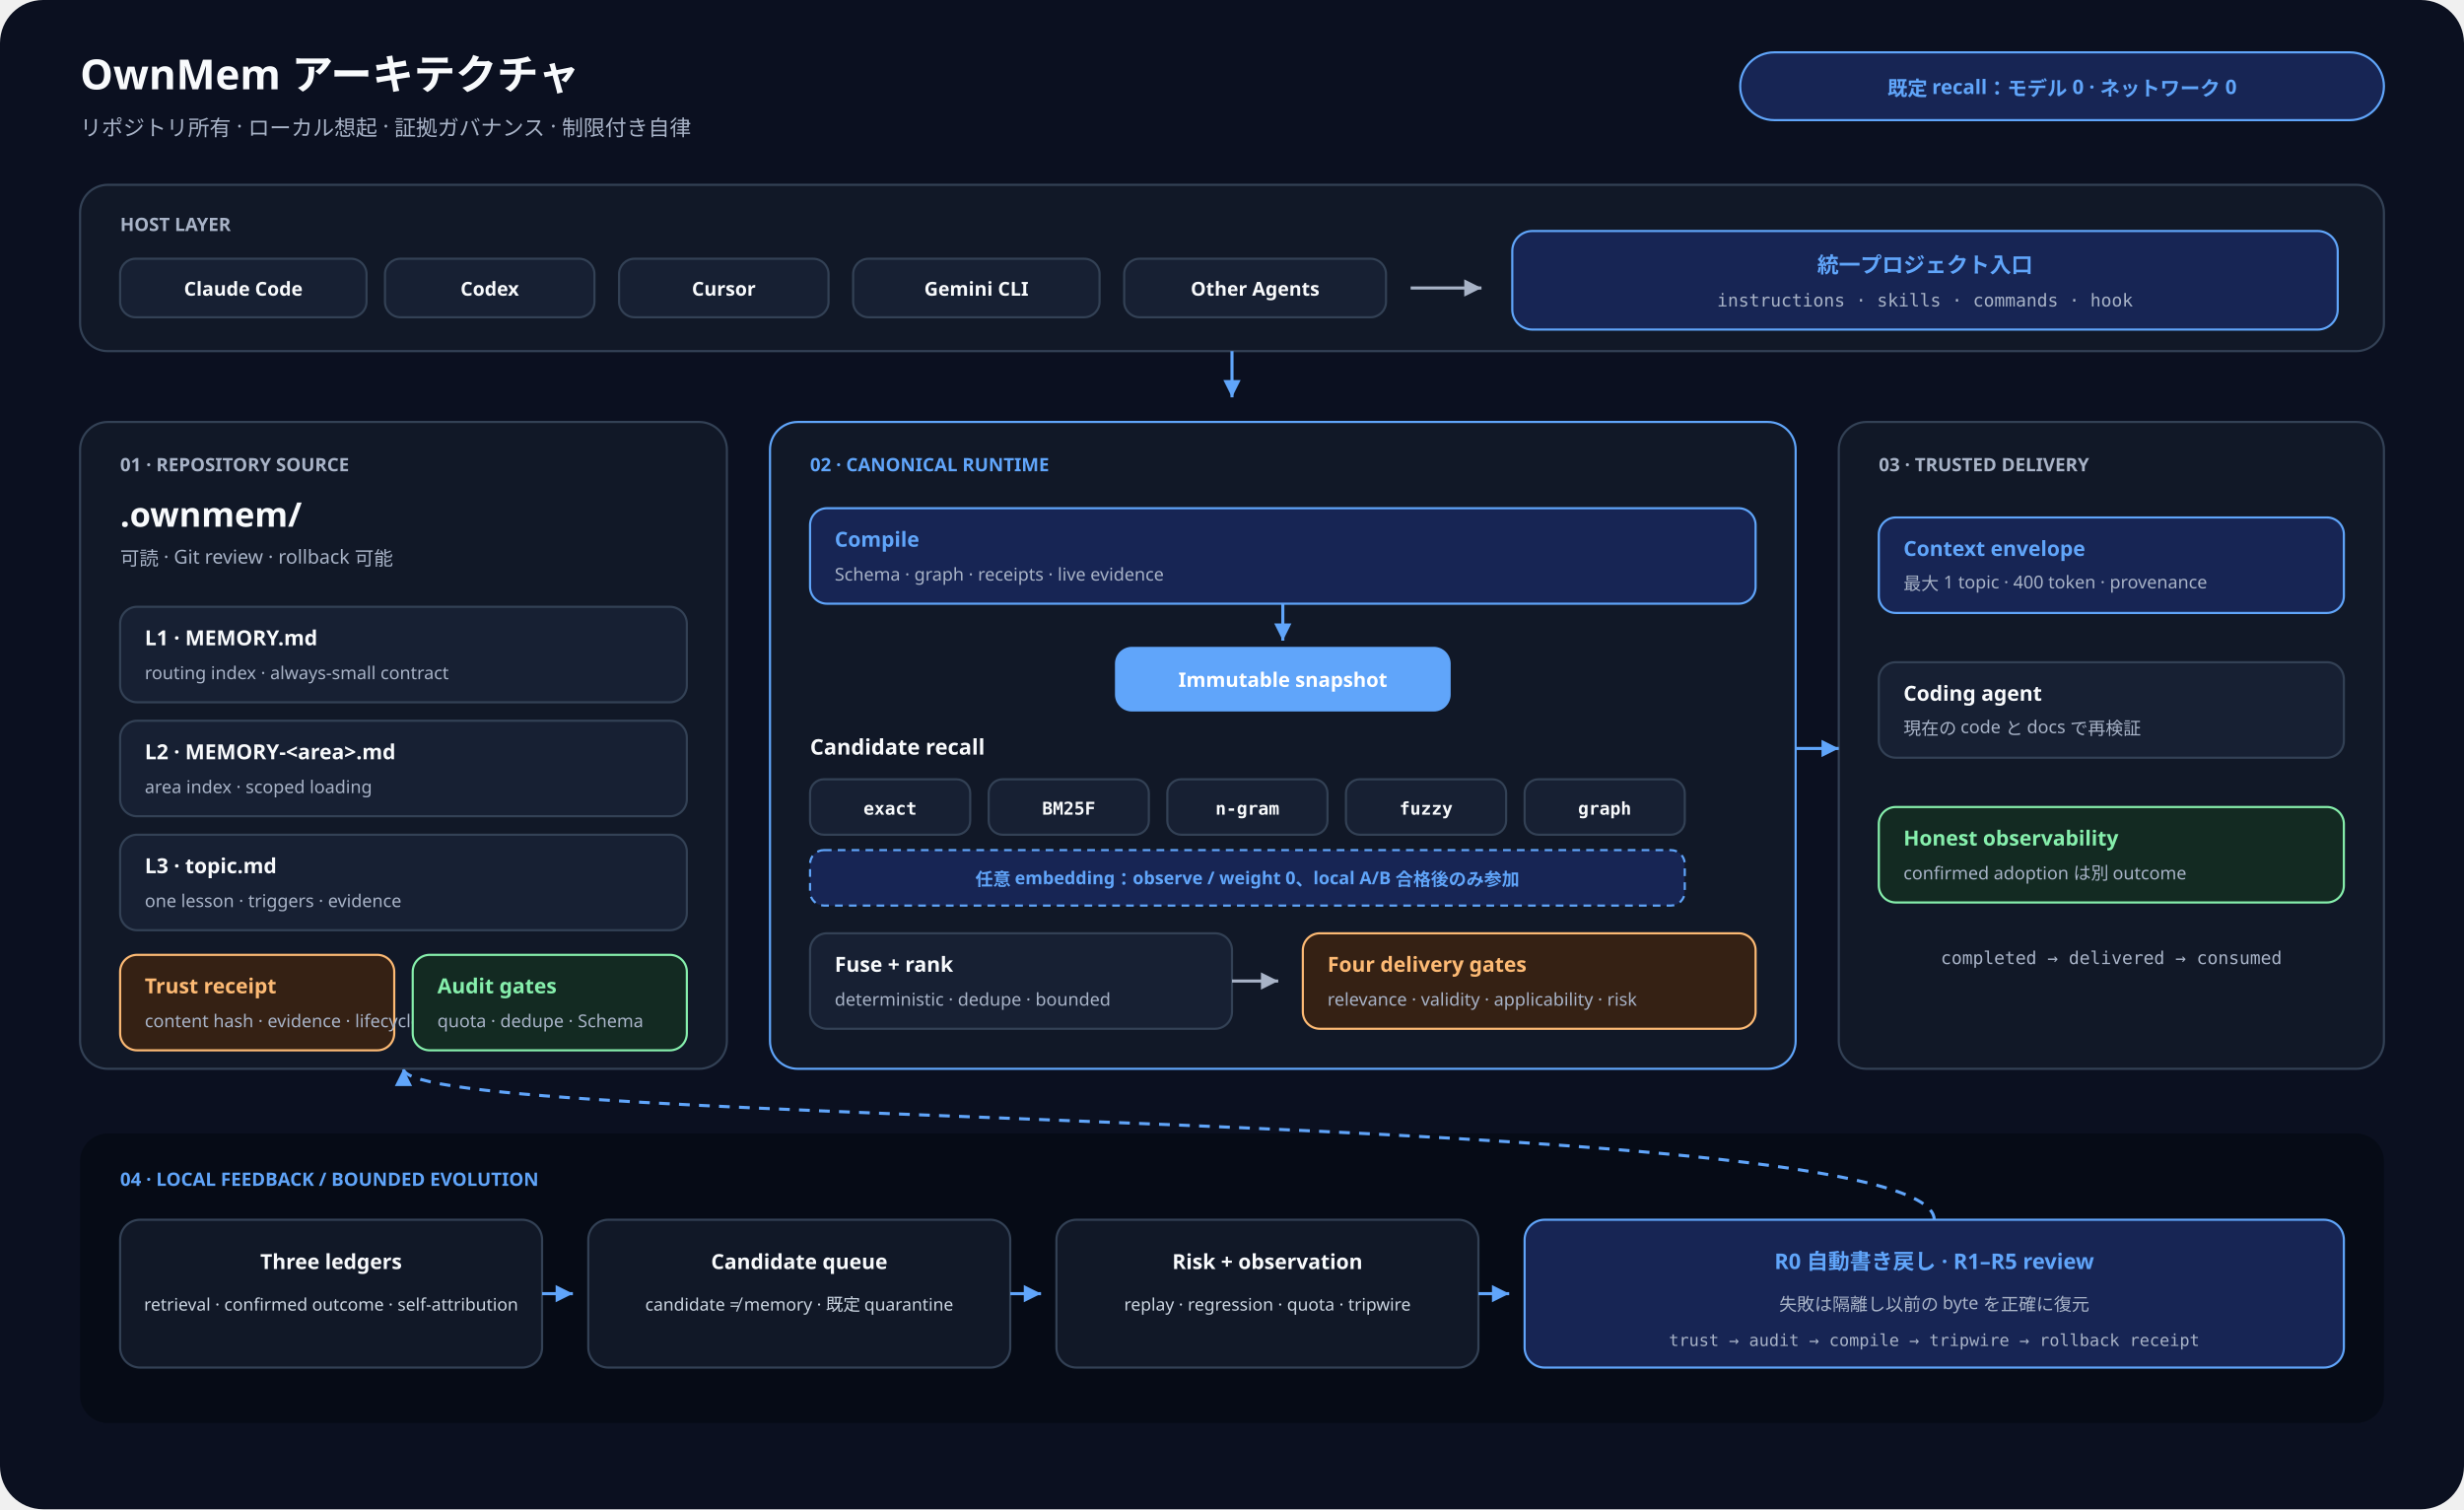
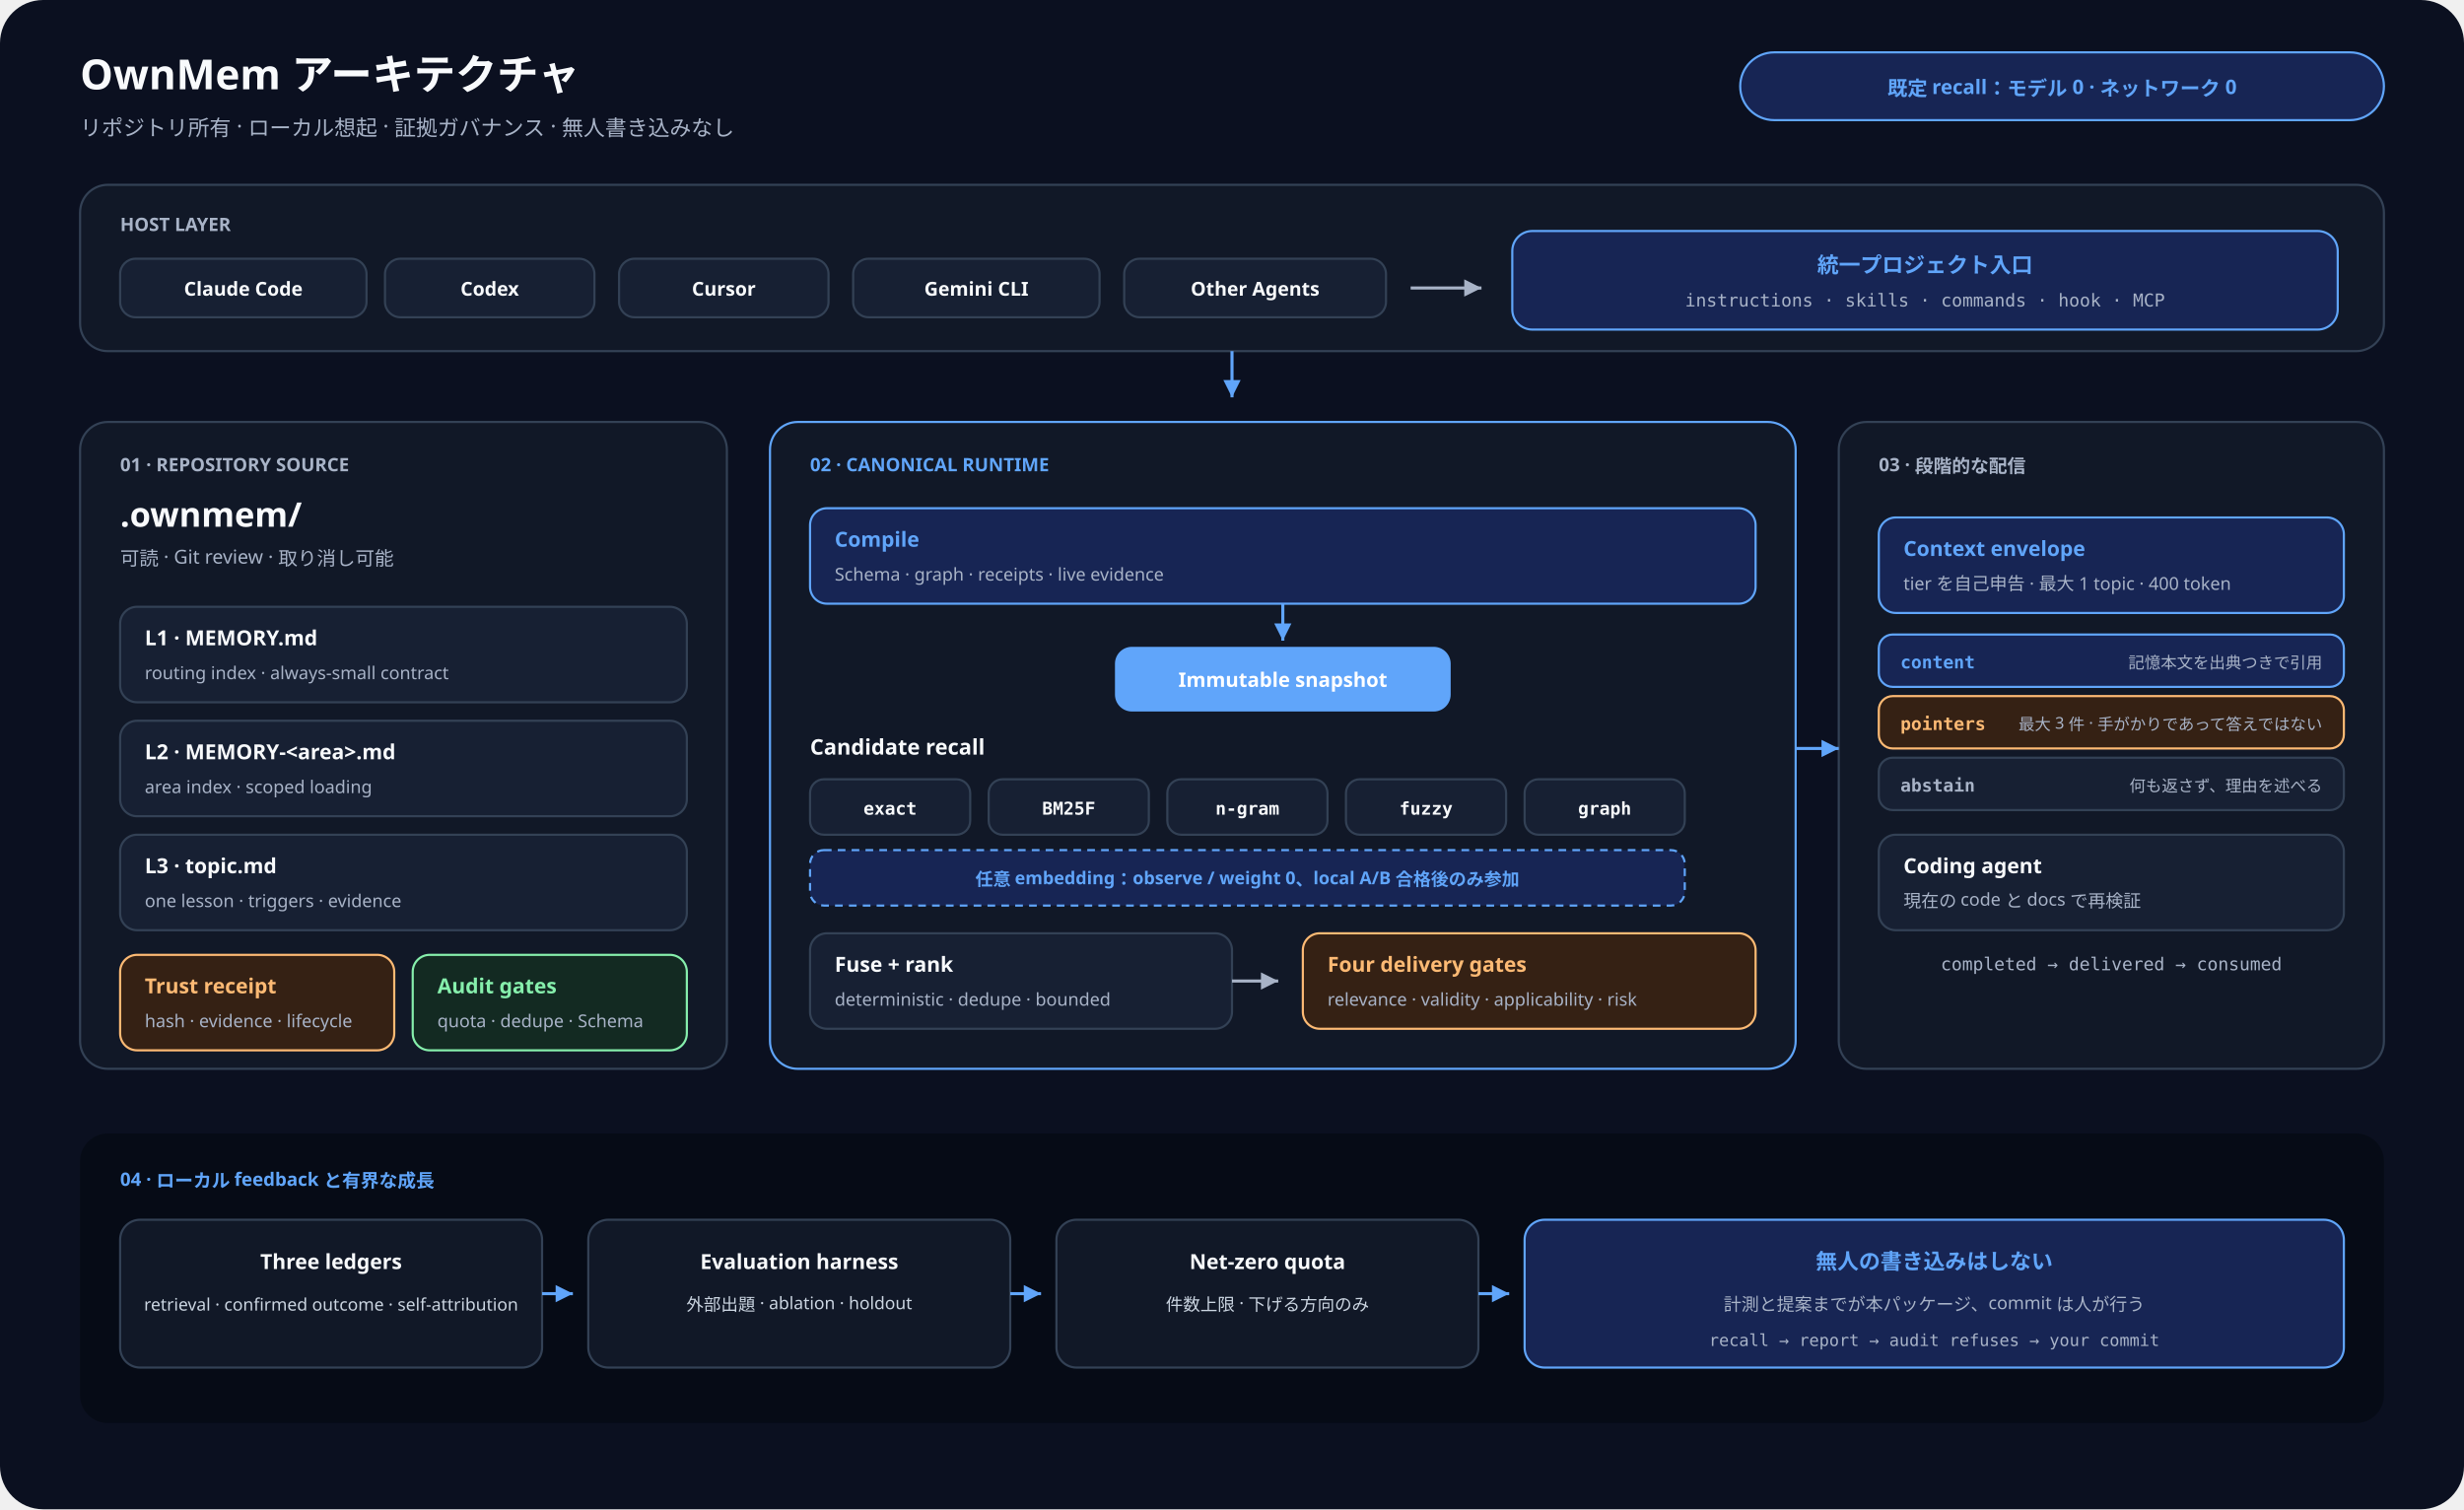
<svg xmlns="http://www.w3.org/2000/svg" viewBox="0 0 1600 980" role="img" aria-labelledby="title description" font-family="-apple-system, BlinkMacSystemFont, 'Segoe UI', 'Noto Sans', Arial, sans-serif">
  <defs>
    <marker id="arrow" viewBox="0 0 10 10" refX="8" refY="5" markerWidth="7" markerHeight="7" orient="auto-start-reverse">
      <path d="M 0 1 L 8 5 L 0 9 z" fill="#a8b3c7" />
    </marker>
    <marker id="arrowBlue" viewBox="0 0 10 10" refX="8" refY="5" markerWidth="7" markerHeight="7" orient="auto-start-reverse">
      <path d="M 0 1 L 8 5 L 0 9 z" fill="#60a5fa" />
    </marker>
  </defs>
  <rect x="0" y="0" width="1600" height="980" rx="28" fill="#0b1020" />
  <text x="52" y="58" text-anchor="start" font-size="27" font-weight="750" fill="#f8fafc">OwnMem アーキテクチャ</text>
-   <text x="52" y="88" text-anchor="start" font-size="14" font-weight="500" fill="#a8b3c7">リポジトリ所有 · ローカル想起 · 証拠ガバナンス · 制限付き自律</text>
+   <text x="52" y="88" text-anchor="start" font-size="14" font-weight="500" fill="#a8b3c7">リポジトリ所有 · ローカル想起 · 証拠ガバナンス · 無人書き込みなし</text>
  <rect x="1130" y="34" width="418" height="44" rx="22" fill="#172554" stroke="#60a5fa" stroke-width="1.4" />
  <text x="1339" y="62" text-anchor="middle" font-size="13" font-weight="650" fill="#60a5fa">既定 recall：モデル 0 · ネットワーク 0</text>
  <rect x="52" y="120" width="1496" height="108" rx="18" fill="#111827" stroke="#334155" stroke-width="1.4" />
  <text x="78" y="150" text-anchor="start" font-size="12" font-weight="750" fill="#a8b3c7">HOST LAYER</text>
  <rect x="78" y="168" width="160" height="38" rx="10" fill="#172033" stroke="#334155" stroke-width="1.4" />
  <text x="158" y="192" text-anchor="middle" font-size="12.5" font-weight="650" fill="#f8fafc">Claude Code</text>
  <rect x="250" y="168" width="136" height="38" rx="10" fill="#172033" stroke="#334155" stroke-width="1.4" />
  <text x="318" y="192" text-anchor="middle" font-size="12.5" font-weight="650" fill="#f8fafc">Codex</text>
  <rect x="402" y="168" width="136" height="38" rx="10" fill="#172033" stroke="#334155" stroke-width="1.4" />
  <text x="470" y="192" text-anchor="middle" font-size="12.5" font-weight="650" fill="#f8fafc">Cursor</text>
  <rect x="554" y="168" width="160" height="38" rx="10" fill="#172033" stroke="#334155" stroke-width="1.4" />
  <text x="634" y="192" text-anchor="middle" font-size="12.5" font-weight="650" fill="#f8fafc">Gemini CLI</text>
  <rect x="730" y="168" width="170" height="38" rx="10" fill="#172033" stroke="#334155" stroke-width="1.4" />
  <text x="815" y="192" text-anchor="middle" font-size="12.5" font-weight="650" fill="#f8fafc">Other Agents</text>
  <path d="M 916 187 L 962 187" fill="none" stroke="#a8b3c7" stroke-width="2" marker-end="url(#arrow)" />
  <rect x="982" y="150" width="536" height="64" rx="13" fill="#172554" stroke="#60a5fa" stroke-width="1.4" />
  <text x="1250" y="177" text-anchor="middle" font-size="14" font-weight="700" fill="#60a5fa">統一プロジェクト入口</text>
-   <text x="1250" y="199" text-anchor="middle" font-size="11.5" font-weight="400" font-family="ui-monospace, SFMono-Regular, Menlo, Consolas, monospace" fill="#a8b3c7">instructions · skills · commands · hook</text>
+   <text x="1250" y="199" text-anchor="middle" font-size="11.5" font-weight="400" font-family="ui-monospace, SFMono-Regular, Menlo, Consolas, monospace" fill="#a8b3c7">instructions · skills · commands · hook · MCP</text>
  <path d="M 800 228 L 800 258" fill="none" stroke="#60a5fa" stroke-width="2" marker-end="url(#arrowBlue)" />
  <rect x="52" y="274" width="420" height="420" rx="18" fill="#111827" stroke="#334155" stroke-width="1.4" />
  <text x="78" y="306" text-anchor="start" font-size="12" font-weight="750" fill="#a8b3c7">01 · REPOSITORY SOURCE</text>
  <text x="78" y="342" text-anchor="start" font-size="22" font-weight="750" fill="#f8fafc">.ownmem/</text>
-   <text x="78" y="367" text-anchor="start" font-size="12.5" font-weight="400" fill="#a8b3c7">可読 · Git review · rollback 可能</text>
+   <text x="78" y="367" text-anchor="start" font-size="12.5" font-weight="400" fill="#a8b3c7">可読 · Git review · 取り消し可能</text>
  <rect x="78" y="394" width="368" height="62" rx="11" fill="#172033" stroke="#334155" stroke-width="1.4" />
  <text x="94" y="419" text-anchor="start" font-size="13.5" font-weight="700" fill="#f8fafc">L1 · MEMORY.md</text>
  <text x="94" y="441" text-anchor="start" font-size="11.5" font-weight="400" fill="#a8b3c7">routing index · always-small contract</text>
  <rect x="78" y="468" width="368" height="62" rx="11" fill="#172033" stroke="#334155" stroke-width="1.4" />
  <text x="94" y="493" text-anchor="start" font-size="13.5" font-weight="700" fill="#f8fafc">L2 · MEMORY-&lt;area&gt;.md</text>
  <text x="94" y="515" text-anchor="start" font-size="11.5" font-weight="400" fill="#a8b3c7">area index · scoped loading</text>
  <rect x="78" y="542" width="368" height="62" rx="11" fill="#172033" stroke="#334155" stroke-width="1.4" />
  <text x="94" y="567" text-anchor="start" font-size="13.5" font-weight="700" fill="#f8fafc">L3 · topic.md</text>
  <text x="94" y="589" text-anchor="start" font-size="11.5" font-weight="400" fill="#a8b3c7">one lesson · triggers · evidence</text>
  <rect x="78" y="620" width="178" height="62" rx="11" fill="#352114" stroke="#fdba74" stroke-width="1.4" />
  <text x="94" y="645" text-anchor="start" font-size="13.5" font-weight="700" fill="#fdba74">Trust receipt</text>
-   <text x="94" y="667" text-anchor="start" font-size="11.5" font-weight="400" fill="#a8b3c7">content hash · evidence · lifecycle</text>
+   <text x="94" y="667" text-anchor="start" font-size="11.5" font-weight="400" fill="#a8b3c7">hash · evidence · lifecycle</text>
  <rect x="268" y="620" width="178" height="62" rx="11" fill="#132a22" stroke="#86efac" stroke-width="1.4" />
  <text x="284" y="645" text-anchor="start" font-size="13.5" font-weight="700" fill="#86efac">Audit gates</text>
  <text x="284" y="667" text-anchor="start" font-size="11.5" font-weight="400" fill="#a8b3c7">quota · dedupe · Schema</text>
  <rect x="500" y="274" width="666" height="420" rx="18" fill="#111827" stroke="#60a5fa" stroke-width="1.4" />
  <text x="526" y="306" text-anchor="start" font-size="12" font-weight="750" fill="#60a5fa">02 · CANONICAL RUNTIME</text>
  <rect x="526" y="330" width="614" height="62" rx="11" fill="#172554" stroke="#60a5fa" stroke-width="1.4" />
  <text x="542" y="355" text-anchor="start" font-size="13.5" font-weight="700" fill="#60a5fa">Compile</text>
  <text x="542" y="377" text-anchor="start" font-size="11.5" font-weight="400" fill="#a8b3c7">Schema · graph · receipts · live evidence</text>
  <path d="M 833 392 L 833 416" fill="none" stroke="#60a5fa" stroke-width="2" marker-end="url(#arrowBlue)" />
  <rect x="724" y="420" width="218" height="42" rx="11" fill="#60a5fa" />
  <text x="833" y="446" text-anchor="middle" font-size="13" font-weight="700" fill="#ffffff">Immutable snapshot</text>
  <text x="526" y="490" text-anchor="start" font-size="14" font-weight="700" fill="#f8fafc">Candidate recall</text>
  <rect x="526" y="506" width="104" height="36" rx="9" fill="#172033" stroke="#334155" stroke-width="1.4" />
  <text x="578" y="529" text-anchor="middle" font-size="11.5" font-weight="650" font-family="ui-monospace, SFMono-Regular, Menlo, Consolas, monospace" fill="#f8fafc">exact</text>
  <rect x="642" y="506" width="104" height="36" rx="9" fill="#172033" stroke="#334155" stroke-width="1.4" />
  <text x="694" y="529" text-anchor="middle" font-size="11.5" font-weight="650" font-family="ui-monospace, SFMono-Regular, Menlo, Consolas, monospace" fill="#f8fafc">BM25F</text>
  <rect x="758" y="506" width="104" height="36" rx="9" fill="#172033" stroke="#334155" stroke-width="1.4" />
  <text x="810" y="529" text-anchor="middle" font-size="11.5" font-weight="650" font-family="ui-monospace, SFMono-Regular, Menlo, Consolas, monospace" fill="#f8fafc">n-gram</text>
  <rect x="874" y="506" width="104" height="36" rx="9" fill="#172033" stroke="#334155" stroke-width="1.4" />
  <text x="926" y="529" text-anchor="middle" font-size="11.5" font-weight="650" font-family="ui-monospace, SFMono-Regular, Menlo, Consolas, monospace" fill="#f8fafc">fuzzy</text>
  <rect x="990" y="506" width="104" height="36" rx="9" fill="#172033" stroke="#334155" stroke-width="1.4" />
  <text x="1042" y="529" text-anchor="middle" font-size="11.5" font-weight="650" font-family="ui-monospace, SFMono-Regular, Menlo, Consolas, monospace" fill="#f8fafc">graph</text>
  <rect x="526" y="552" width="568" height="36" rx="9" fill="#172554" stroke="#60a5fa" stroke-width="1.4" stroke-dasharray="5 4" />
  <text x="810" y="575" text-anchor="middle" font-size="11.5" font-weight="600" fill="#60a5fa">任意 embedding：observe / weight 0、local A/B 合格後のみ参加</text>
  <rect x="526" y="606" width="274" height="62" rx="11" fill="#172033" stroke="#334155" stroke-width="1.4" />
  <text x="542" y="631" text-anchor="start" font-size="13.5" font-weight="700" fill="#f8fafc">Fuse + rank</text>
  <text x="542" y="653" text-anchor="start" font-size="11.5" font-weight="400" fill="#a8b3c7">deterministic · dedupe · bounded</text>
  <path d="M 800 637 L 830 637" fill="none" stroke="#a8b3c7" stroke-width="2" marker-end="url(#arrow)" />
  <rect x="846" y="606" width="294" height="62" rx="11" fill="#352114" stroke="#fdba74" stroke-width="1.4" />
  <text x="862" y="631" text-anchor="start" font-size="13.5" font-weight="700" fill="#fdba74">Four delivery gates</text>
  <text x="862" y="653" text-anchor="start" font-size="11.5" font-weight="400" fill="#a8b3c7">relevance · validity · applicability · risk</text>
  <rect x="1194" y="274" width="354" height="420" rx="18" fill="#111827" stroke="#334155" stroke-width="1.4" />
-   <text x="1220" y="306" text-anchor="start" font-size="12" font-weight="750" fill="#a8b3c7">03 · TRUSTED DELIVERY</text>
+   <text x="1220" y="306" text-anchor="start" font-size="12" font-weight="750" fill="#a8b3c7">03 · 段階的な配信</text>
  <rect x="1220" y="336" width="302" height="62" rx="11" fill="#172554" stroke="#60a5fa" stroke-width="1.4" />
  <text x="1236" y="361" text-anchor="start" font-size="13.5" font-weight="700" fill="#60a5fa">Context envelope</text>
-   <text x="1236" y="383" text-anchor="start" font-size="11.5" font-weight="400" fill="#a8b3c7">最大 1 topic · 400 token · provenance</text>
+   <text x="1236" y="383" text-anchor="start" font-size="11.5" font-weight="400" fill="#a8b3c7">tier を自己申告 · 最大 1 topic · 400 token</text>
  <path d="M 1166 486 L 1194 486" fill="none" stroke="#60a5fa" stroke-width="2" marker-end="url(#arrowBlue)" />
-   <rect x="1220" y="430" width="302" height="62" rx="11" fill="#172033" stroke="#334155" stroke-width="1.4" />
-   <text x="1236" y="455" text-anchor="start" font-size="13.5" font-weight="700" fill="#f8fafc">Coding agent</text>
-   <text x="1236" y="477" text-anchor="start" font-size="11.5" font-weight="400" fill="#a8b3c7">現在の code と docs で再検証</text>
-   <rect x="1220" y="524" width="302" height="62" rx="11" fill="#132a22" stroke="#86efac" stroke-width="1.4" />
-   <text x="1236" y="549" text-anchor="start" font-size="13.5" font-weight="700" fill="#86efac">Honest observability</text>
-   <text x="1236" y="571" text-anchor="start" font-size="11.5" font-weight="400" fill="#a8b3c7">confirmed adoption は別 outcome</text>
-   <text x="1371" y="626" text-anchor="middle" font-size="11.5" font-weight="500" font-family="ui-monospace, SFMono-Regular, Menlo, Consolas, monospace" fill="#a8b3c7">completed → delivered → consumed</text>
+   <rect x="1220" y="412" width="302" height="34" rx="9" fill="#172554" stroke="#60a5fa" stroke-width="1.4" />
+   <text x="1234" y="434" text-anchor="start" font-size="11.5" font-weight="700" font-family="ui-monospace, SFMono-Regular, Menlo, Consolas, monospace" fill="#60a5fa">content</text>
+   <text x="1508" y="434" text-anchor="end" font-size="10.5" font-weight="400" fill="#a8b3c7">記憶本文を出典つきで引用</text>
+   <rect x="1220" y="452" width="302" height="34" rx="9" fill="#352114" stroke="#fdba74" stroke-width="1.4" />
+   <text x="1234" y="474" text-anchor="start" font-size="11.5" font-weight="700" font-family="ui-monospace, SFMono-Regular, Menlo, Consolas, monospace" fill="#fdba74">pointers</text>
+   <text x="1508" y="474" text-anchor="end" font-size="10.5" font-weight="400" fill="#a8b3c7">最大 3 件 · 手がかりであって答えではない</text>
+   <rect x="1220" y="492" width="302" height="34" rx="9" fill="#172033" stroke="#334155" stroke-width="1.4" />
+   <text x="1234" y="514" text-anchor="start" font-size="11.5" font-weight="700" font-family="ui-monospace, SFMono-Regular, Menlo, Consolas, monospace" fill="#a8b3c7">abstain</text>
+   <text x="1508" y="514" text-anchor="end" font-size="10.5" font-weight="400" fill="#a8b3c7">何も返さず、理由を述べる</text>
+   <rect x="1220" y="542" width="302" height="62" rx="11" fill="#172033" stroke="#334155" stroke-width="1.4" />
+   <text x="1236" y="567" text-anchor="start" font-size="13.5" font-weight="700" fill="#f8fafc">Coding agent</text>
+   <text x="1236" y="589" text-anchor="start" font-size="11.5" font-weight="400" fill="#a8b3c7">現在の code と docs で再検証</text>
+   <text x="1371" y="630" text-anchor="middle" font-size="11.5" font-weight="500" font-family="ui-monospace, SFMono-Regular, Menlo, Consolas, monospace" fill="#a8b3c7">completed → delivered → consumed</text>
  <rect x="52" y="736" width="1496" height="188" rx="18" fill="#060b16" />
-   <text x="78" y="770" text-anchor="start" font-size="12" font-weight="750" fill="#60a5fa">04 · LOCAL FEEDBACK / BOUNDED EVOLUTION</text>
+   <text x="78" y="770" text-anchor="start" font-size="12" font-weight="750" fill="#60a5fa">04 · ローカル feedback と有界な成長</text>
  <rect x="78" y="792" width="274" height="96" rx="13" fill="#111827" stroke="#334155" stroke-width="1.4" />
  <text x="215" y="824" text-anchor="middle" font-size="13.5" font-weight="700" fill="#f8fafc">Three ledgers</text>
  <text x="215" y="851" text-anchor="middle" font-size="11.2" font-weight="400" fill="#cbd5e1">retrieval · confirmed outcome · self-attribution</text>
  <rect x="382" y="792" width="274" height="96" rx="13" fill="#111827" stroke="#334155" stroke-width="1.4" />
-   <text x="519" y="824" text-anchor="middle" font-size="13.5" font-weight="700" fill="#f8fafc">Candidate queue</text>
-   <text x="519" y="851" text-anchor="middle" font-size="11.2" font-weight="400" fill="#cbd5e1">candidate ≠ memory · 既定 quarantine</text>
+   <text x="519" y="824" text-anchor="middle" font-size="13.5" font-weight="700" fill="#f8fafc">Evaluation harness</text>
+   <text x="519" y="851" text-anchor="middle" font-size="11.2" font-weight="400" fill="#cbd5e1">外部出題 · ablation · holdout</text>
  <rect x="686" y="792" width="274" height="96" rx="13" fill="#111827" stroke="#334155" stroke-width="1.4" />
-   <text x="823" y="824" text-anchor="middle" font-size="13.5" font-weight="700" fill="#f8fafc">Risk + observation</text>
-   <text x="823" y="851" text-anchor="middle" font-size="11.2" font-weight="400" fill="#cbd5e1">replay · regression · quota · tripwire</text>
+   <text x="823" y="824" text-anchor="middle" font-size="13.5" font-weight="700" fill="#f8fafc">Net-zero quota</text>
+   <text x="823" y="851" text-anchor="middle" font-size="11.2" font-weight="400" fill="#cbd5e1">件数上限 · 下げる方向のみ</text>
  <path d="M 352 840 L 372 840" fill="none" stroke="#60a5fa" stroke-width="2" marker-end="url(#arrowBlue)" />
  <path d="M 656 840 L 676 840" fill="none" stroke="#60a5fa" stroke-width="2" marker-end="url(#arrowBlue)" />
  <path d="M 960 840 L 980 840" fill="none" stroke="#60a5fa" stroke-width="2" marker-end="url(#arrowBlue)" />
  <rect x="990" y="792" width="532" height="96" rx="13" fill="#172554" stroke="#60a5fa" stroke-width="1.4" />
-   <text x="1256" y="824" text-anchor="middle" font-size="14" font-weight="750" fill="#60a5fa">R0 自動書き戻し · R1–R5 review</text>
-   <text x="1256" y="851" text-anchor="middle" font-size="11.5" font-weight="500" fill="#a8b3c7">失敗は隔離し以前の byte を正確に復元</text>
-   <text x="1256" y="874" text-anchor="middle" font-size="10.8" font-weight="500" font-family="ui-monospace, SFMono-Regular, Menlo, Consolas, monospace" fill="#a8b3c7">trust → audit → compile → tripwire → rollback receipt</text>
-   <path d="M 1256 792 C 1256 718, 262 734, 262 694" fill="none" stroke="#60a5fa" stroke-width="2" stroke-dasharray="7 6" marker-end="url(#arrowBlue)" />
+   <text x="1256" y="824" text-anchor="middle" font-size="14" font-weight="750" fill="#60a5fa">無人の書き込みはしない</text>
+   <text x="1256" y="851" text-anchor="middle" font-size="11.5" font-weight="500" fill="#a8b3c7">計測と提案までが本パッケージ、commit は人が行う</text>
+   <text x="1256" y="874" text-anchor="middle" font-size="10.8" font-weight="500" font-family="ui-monospace, SFMono-Regular, Menlo, Consolas, monospace" fill="#a8b3c7">recall → report → audit refuses → your commit</text>
</svg>
